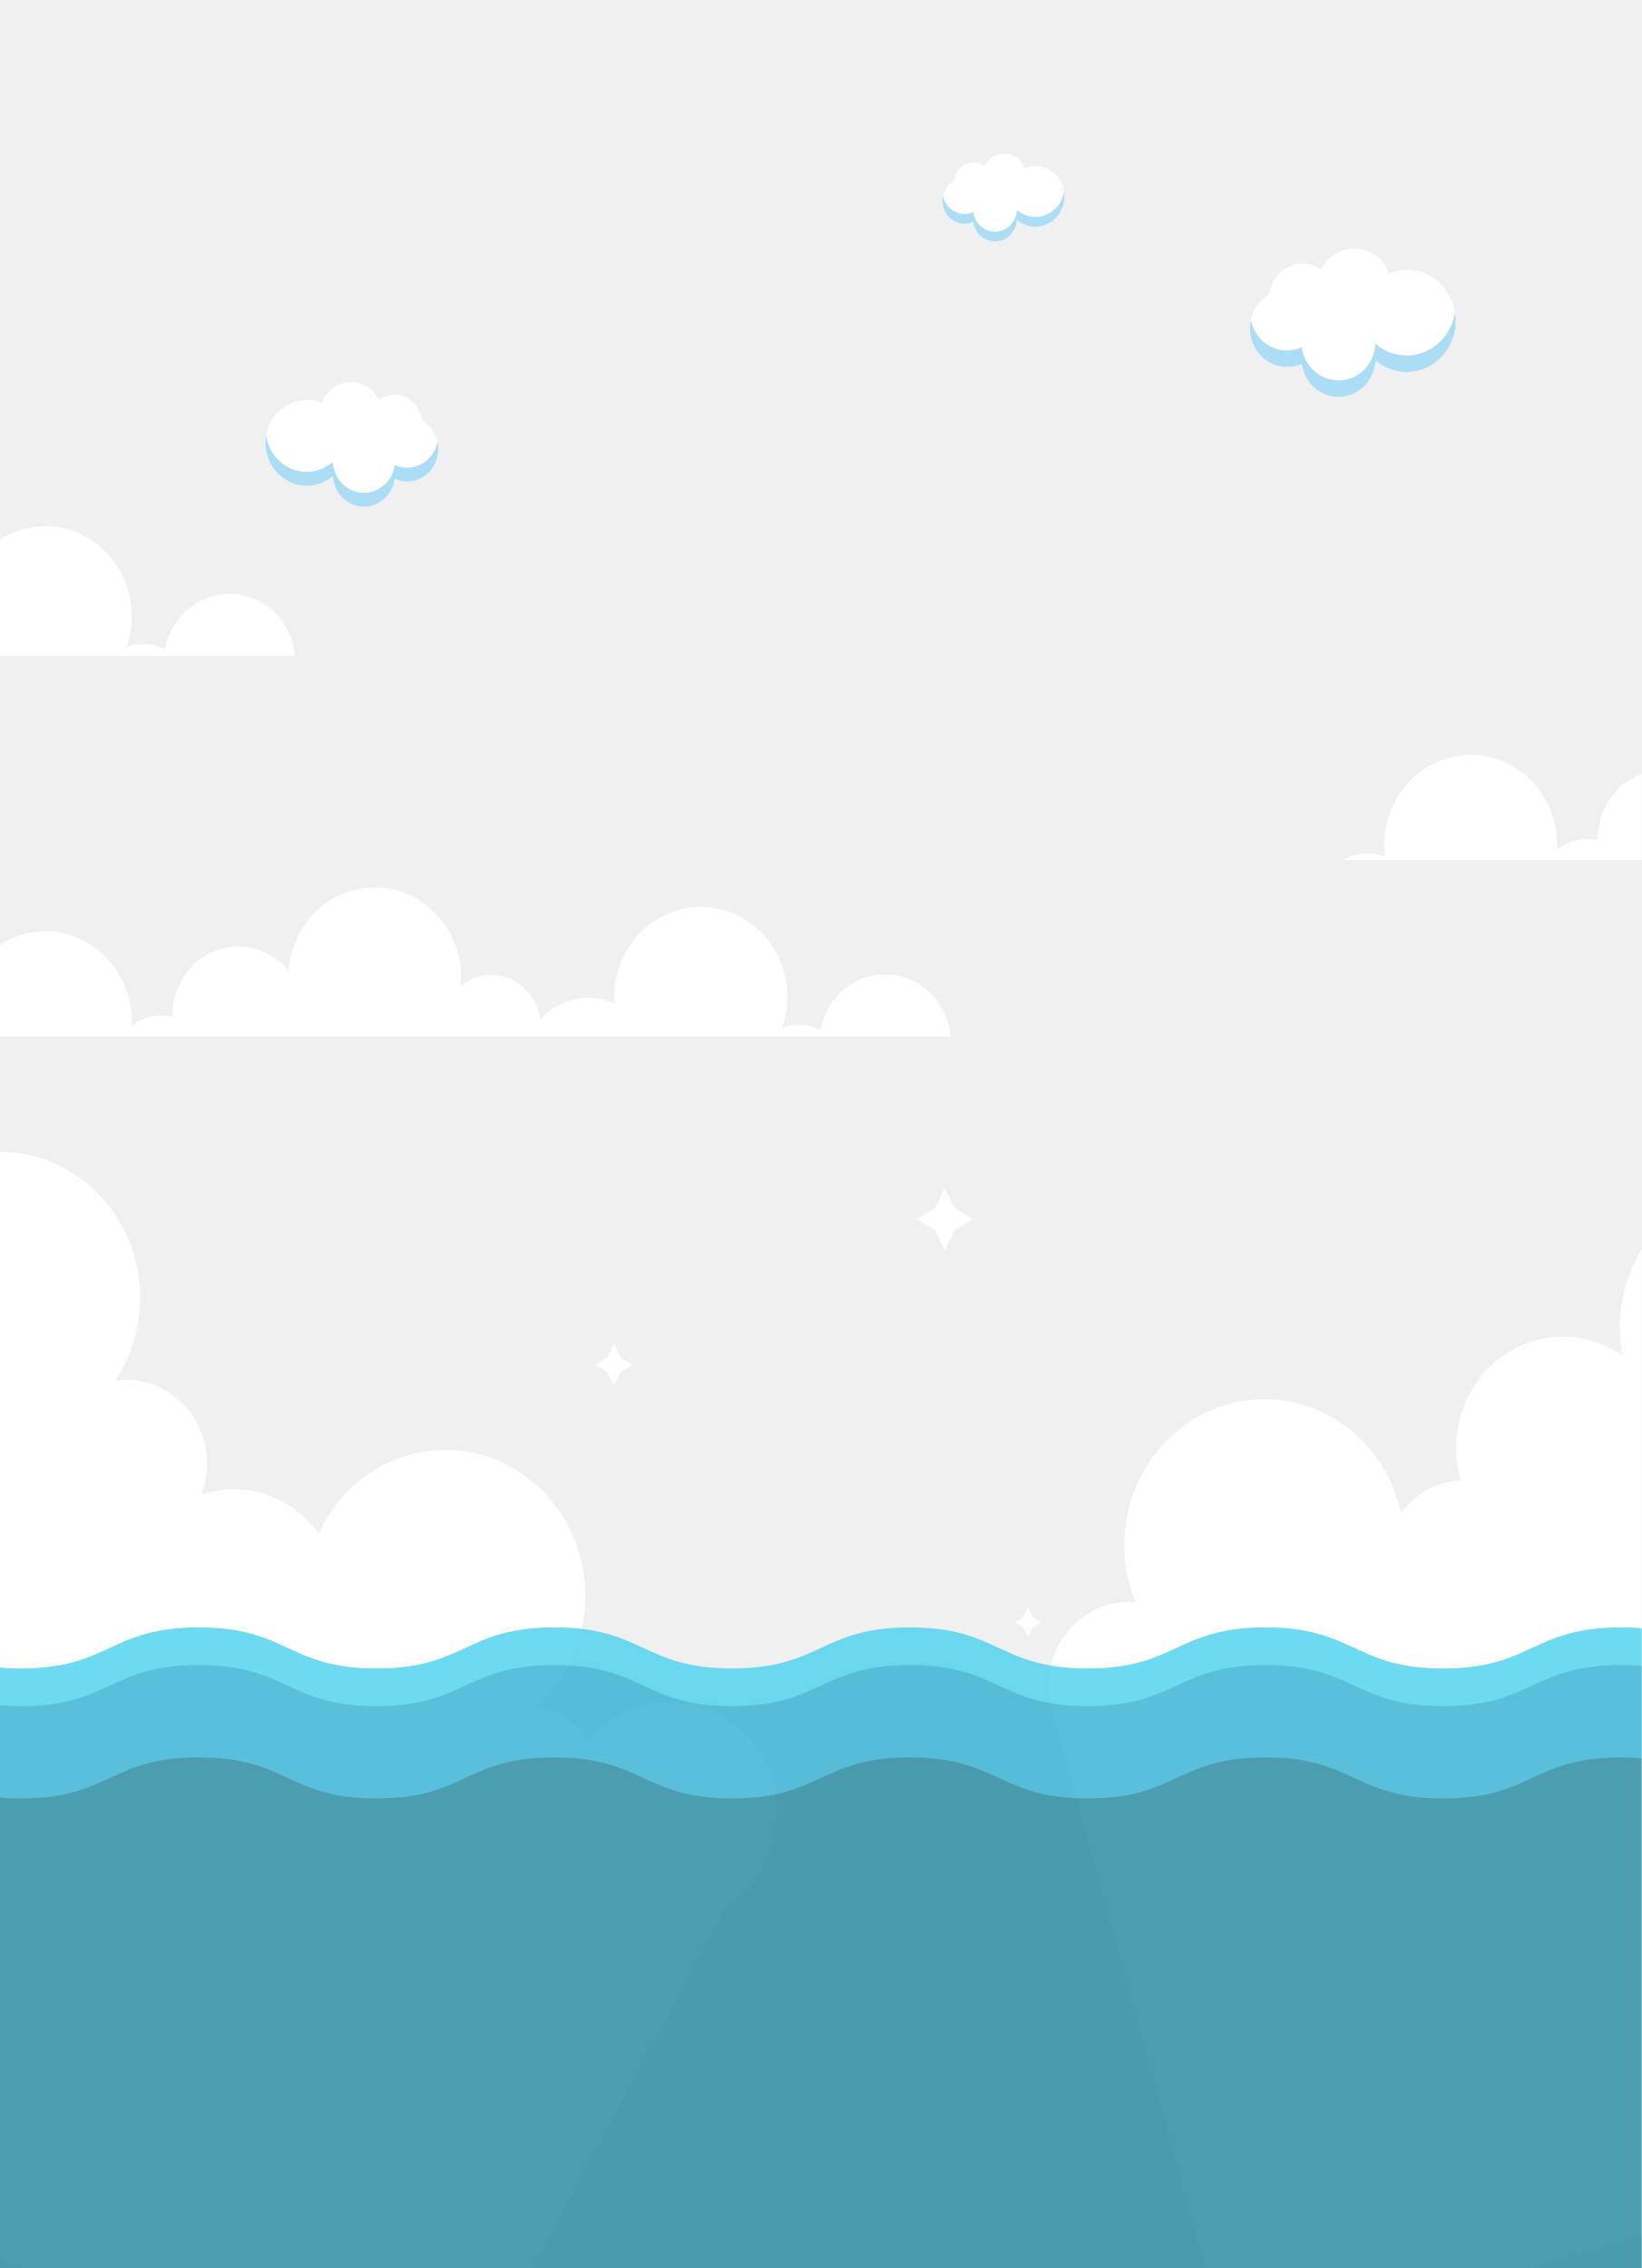
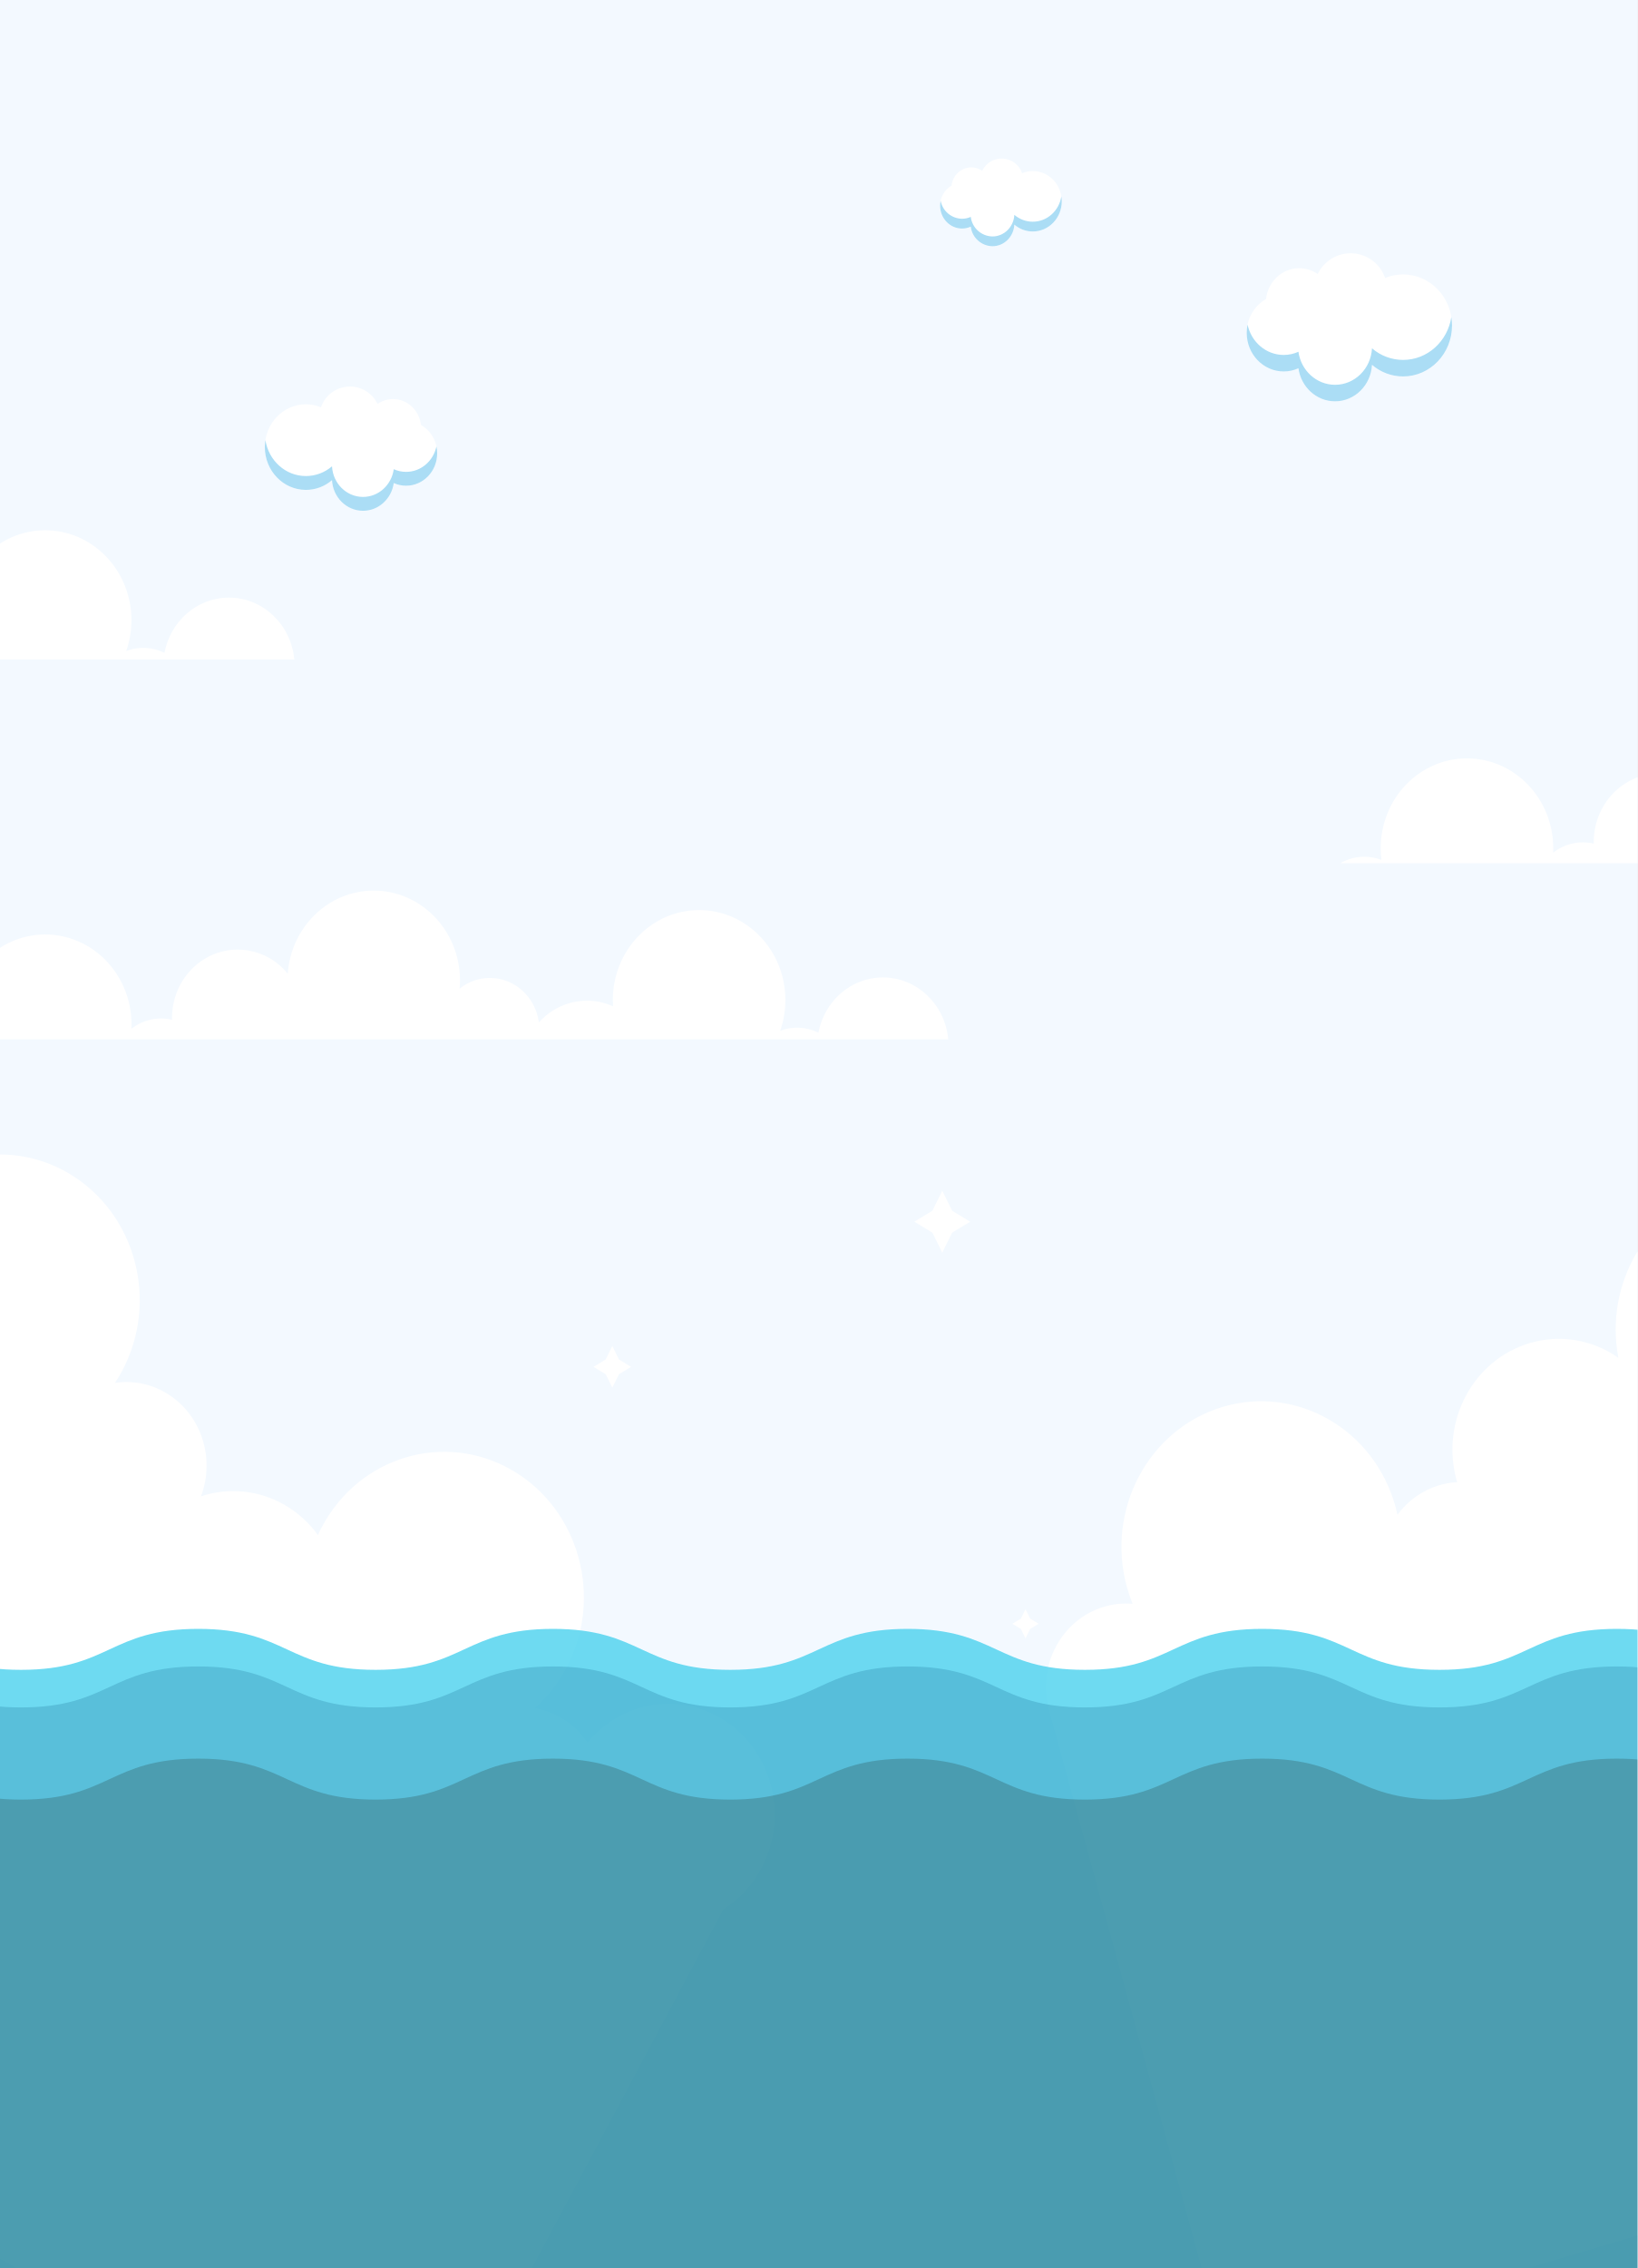
- <svg xmlns="http://www.w3.org/2000/svg" width="1240" height="1713" viewBox="0 0 1240 1713">
+ <svg xmlns="http://www.w3.org/2000/svg" width="1240" height="1717" viewBox="0 0 1240 1717">
  <defs>
    <clipPath id="clip-path">
      <rect id="Rectángulo_32827" data-name="Rectángulo 32827" width="1240" height="1713" transform="translate(0 -0.168)" fill="none" />
    </clipPath>
  </defs>
-   <g id="Grupo_87439" data-name="Grupo 87439" transform="translate(0 0.168)">
-     <g id="Grupo_87438" data-name="Grupo 87438" transform="translate(0 0)" clip-path="url(#clip-path)">
-       <g id="Grupo_87430" data-name="Grupo 87430" transform="translate(-556.885 382.526)">
-         <path id="Trazado_147217" data-name="Trazado 147217" d="M724.2,349.183h779.737c-2.406-26.428-23.828-47.029-49.791-46.871-24.088.147-44.068,18.112-48.516,41.829a36.192,36.192,0,0,0-28.97-1.419A70.516,70.516,0,0,0,1380.6,319c-.211-37.59-29.629-67.885-65.705-67.665s-65.157,30.868-64.946,68.459c.01,1.476.074,2.938.173,4.391a47.781,47.781,0,0,0-20.067-4.269,48.679,48.679,0,0,0-36.091,16.5c-2.515-19.14-18.313-33.835-37.353-33.722a36.383,36.383,0,0,0-22.674,8.133c.188-2.168.285-4.362.275-6.582-.214-37.59-29.632-67.885-65.708-67.668-34.285.209-62.223,27.9-64.745,62.915a48.8,48.8,0,0,0-38.174-18.262c-27.466.168-49.6,23.5-49.438,52.117,0,.341.02.677.027,1.013a36.2,36.2,0,0,0-30.8,6.887q.089-1.872.084-3.773c-.211-37.588-29.632-67.885-65.708-67.665s-65.152,30.868-64.944,68.459a71.892,71.892,0,0,0,.561,8.42,36.2,36.2,0,0,0-31.175,2.486Z" transform="translate(-228.998 50.959)" fill="#fff" />
-         <path id="Trazado_147218" data-name="Trazado 147218" d="M524.559,237.925h779.735c-2.4-26.431-23.825-47.031-49.786-46.874-24.09.147-44.071,18.112-48.518,41.829a36.22,36.22,0,0,0-28.969-1.419,70.461,70.461,0,0,0,3.944-23.717c-.211-37.59-29.629-67.885-65.705-67.665s-65.157,30.868-64.946,68.459c.01,1.476.077,2.938.174,4.391a47.8,47.8,0,0,0-20.065-4.269,48.678,48.678,0,0,0-36.091,16.507c-2.518-19.143-18.316-33.838-37.356-33.724a36.4,36.4,0,0,0-22.674,8.133c.189-2.168.285-4.36.275-6.583-.213-37.59-29.632-67.885-65.708-67.668-34.283.209-62.225,27.9-64.745,62.915a48.785,48.785,0,0,0-38.172-18.259c-27.469.165-49.6,23.5-49.441,52.115,0,.341.02.677.027,1.016a35.965,35.965,0,0,0-8.473-.964A36.37,36.37,0,0,0,685.74,230c.06-1.251.089-2.51.082-3.773-.209-37.59-29.627-67.885-65.7-67.665s-65.152,30.866-64.944,68.456a70.851,70.851,0,0,0,.561,8.423,36.178,36.178,0,0,0-31.177,2.486Z" transform="translate(-524.559 -125.324)" fill="#fff" />
-         <path id="Trazado_147219" data-name="Trazado 147219" d="M1158.226,297.593h779.738c-2.406-26.431-23.828-47.031-49.788-46.874-24.088.147-44.071,18.112-48.518,41.829a36.191,36.191,0,0,0-28.969-1.419,70.458,70.458,0,0,0,3.944-23.717c-.211-37.59-29.629-67.885-65.705-67.665s-65.157,30.868-64.946,68.459c.01,1.476.077,2.938.176,4.391a47.833,47.833,0,0,0-20.067-4.27A48.691,48.691,0,0,0,1628,284.834c-2.515-19.143-18.313-33.838-37.354-33.724a36.4,36.4,0,0,0-22.674,8.133c.189-2.168.285-4.36.276-6.583-.213-37.59-29.632-67.885-65.708-67.668-34.283.209-62.223,27.9-64.746,62.915a48.8,48.8,0,0,0-38.172-18.262c-27.469.168-49.6,23.5-49.441,52.117,0,.341.02.677.03,1.016a36.167,36.167,0,0,0-30.8,6.888c.057-1.251.086-2.51.082-3.773-.211-37.59-29.629-67.885-65.705-67.665s-65.155,30.866-64.946,68.456a71.329,71.329,0,0,0,.563,8.423,36.178,36.178,0,0,0-31.177,2.486Z" transform="translate(413.569 -30.784)" fill="#fff" />
-       </g>
-       <g id="Grupo_87431" data-name="Grupo 87431" transform="translate(-811.732 710.486)">
-         <path id="Trazado_147220" data-name="Trazado 147220" d="M1810.051,952.109c21.632-40.508,7.655-91.618-31.219-114.149-34.1-19.768-76.007-10.989-100.392,18.781a61.453,61.453,0,0,0-20.151-18.872,58.85,58.85,0,0,0-19.633-7.149,109.135,109.135,0,0,0,23.674-30.191c28.414-53.2,10.048-120.331-41.012-149.933s-115.493-10.475-143.907,42.731c-1.116,2.088-2.136,4.21-3.108,6.34a81.34,81.34,0,0,0-25.043-22.663,77.444,77.444,0,0,0-63.527-6.637c11.07-29.09.01-62.918-26.941-78.543a58.422,58.422,0,0,0-38.2-7.327c1.922-2.9,3.736-5.916,5.415-9.058,28.414-53.2,10.046-120.333-41.015-149.935-48.523-28.131-109.094-12.227-139.383,35.076-4.368-23.485-18.276-44.871-39.908-57.41-38.876-22.539-87.928-7.973-109.558,32.53-.258.483-.484.974-.732,1.458a60.842,60.842,0,0,0-11.217-8.384,58.391,58.391,0,0,0-37.492-7.435c1.037-1.716,2.044-3.463,3-5.254,28.411-53.2,10.048-120.333-41.015-149.935s-115.491-10.47-143.9,42.733a113.338,113.338,0,0,0-5.638,12.343,61.146,61.146,0,0,0-16.788-14.351c-29.309-16.992-66.286-6.017-82.6,24.526L421.818,776.958l1122.194,650.574L1781.354,983.1A82.074,82.074,0,0,0,1810.051,952.109Z" transform="translate(-421.818 -252.222)" fill="#fff" />
-         <path id="Trazado_147221" data-name="Trazado 147221" d="M2305.315,366.6c-12.194-44.584-56.766-70.423-99.547-57.715-37.525,11.144-61.2,48.223-58.239,87.242a58.124,58.124,0,0,0-27.057,1.5,59.479,59.479,0,0,0-18.736,9.41,114.3,114.3,0,0,0-3.748-38.79c-16.016-58.553-74.561-92.491-130.756-75.8s-88.774,77.683-72.757,136.238c.63,2.3,1.347,4.549,2.106,6.774a77.1,77.1,0,0,0-33.089,2.427c-22.22,6.6-39.566,22.3-49.423,42.105-11.917-28.723-42.7-44.5-72.356-35.688a60.493,60.493,0,0,0-31.981,22.963c-.61-3.468-1.374-6.934-2.319-10.4-16.019-58.55-74.563-92.489-130.761-75.8-53.4,15.861-85.437,71.728-74.754,127.495a77.66,77.66,0,0,0-67.179-11.2c-42.788,12.708-67.583,59.142-55.391,103.718.144.532.315,1.044.469,1.569a58.489,58.489,0,0,0-13.62,2.336,60.455,60.455,0,0,0-31.557,22.363c-.431-1.974-.905-3.952-1.446-5.924-16.017-58.555-74.558-92.491-130.756-75.8s-88.769,77.68-72.755,136.235a114.121,114.121,0,0,0,4.393,12.883,58.189,58.189,0,0,0-21.612,2.22c-32.256,9.578-50.951,44.581-41.759,78.194l134.132,490.361,1235.033-366.74-133.794-489.12A86.855,86.855,0,0,0,2305.315,366.6Z" transform="translate(535.348 -195.219)" fill="#fff" />
-       </g>
-       <g id="Grupo_87432" data-name="Grupo 87432" transform="translate(-250.264 1228.982)" opacity="0.81">
-         <path id="Trazado_147222" data-name="Trazado 147222" d="M2122.788,452.846c-67.146,0-67.146,31.013-134.3,31.013s-67.137-31.013-134.276-31.013-67.136,31.013-134.275,31.013-67.137-31.013-134.273-31.013-67.136,31.013-134.271,31.013-67.139-31.013-134.278-31.013-67.136,31.013-134.273,31.013-67.136-31.013-134.276-31.013S981.435,483.859,914.3,483.859s-67.134-31.013-134.266-31.013l-131.857,527.2s254.857-9.692,264.156,0,1344.753,0,1344.753,0V483.859C2189.935,483.859,2189.935,452.846,2122.788,452.846Z" transform="translate(-648.173 -452.846)" fill="#4cd2ee" />
-         <path id="Trazado_147223" data-name="Trazado 147223" d="M2122.788,463.856c-67.146,0-67.146,31.013-134.3,31.013s-67.137-31.013-134.276-31.013-67.136,31.013-134.275,31.013-67.137-31.013-134.273-31.013-67.136,31.013-134.271,31.013-67.139-31.013-134.278-31.013-67.136,31.013-134.273,31.013-67.136-31.013-134.276-31.013S981.435,494.869,914.3,494.869s-67.134-31.013-134.266-31.013l-131.857,527.2s254.857-9.692,264.156,0,1344.753,0,1344.753,0V494.869C2189.935,494.869,2189.935,463.856,2122.788,463.856Z" transform="translate(-648.173 -435.402)" fill="#32b0d1" />
-         <path id="Trazado_147224" data-name="Trazado 147224" d="M2122.788,490.856c-67.146,0-67.146,31.013-134.3,31.013s-67.137-31.013-134.276-31.013-67.136,31.013-134.275,31.013-67.137-31.013-134.273-31.013-67.136,31.013-134.271,31.013-67.139-31.013-134.278-31.013-67.136,31.013-134.273,31.013-67.136-31.013-134.276-31.013S981.435,521.869,914.3,521.869s-67.134-31.013-134.266-31.013l-131.857,527.2s254.857-9.692,264.156,0,1344.753,0,1344.753,0V521.869C2189.935,521.869,2189.935,490.856,2122.788,490.856Z" transform="translate(-648.173 -392.622)" fill="#22869e" />
-       </g>
-       <g id="Grupo_87436" data-name="Grupo 87436" transform="translate(232.541 115.84)">
-         <g id="Grupo_87433" data-name="Grupo 87433" transform="translate(711.515 71.733)">
-           <path id="Trazado_147225" data-name="Trazado 147225" d="M1104.263,318.643c0,16.124,12.547,29.2,28.022,29.2a27.021,27.021,0,0,0,11.142-2.4c1.95,14.137,13.62,25,27.729,25,14.972,0,27.2-12.232,27.98-27.627a36.042,36.042,0,0,0,23.547,8.795c20.469,0,37.061-17.292,37.061-38.616s-16.592-38.616-37.061-38.616a35.686,35.686,0,0,0-13.623,2.7,27.574,27.574,0,0,0-51.006-3,24.471,24.471,0,0,0-14.015-4.417c-12.99,0-23.688,10.2-25.14,23.322A29.392,29.392,0,0,0,1104.263,318.643Z" transform="translate(-1104.263 -258.367)" fill="#fff" />
-           <path id="Trazado_147226" data-name="Trazado 147226" d="M1222.684,309.449a36.039,36.039,0,0,1-23.547-8.792c-.779,15.4-13.007,27.627-27.98,27.627-14.109,0-25.779-10.87-27.729-25.007a26.978,26.978,0,0,1-11.142,2.4c-13.422,0-24.624-9.839-27.367-22.965a30.523,30.523,0,0,0-.655,6.272c0,16.124,12.547,29.2,28.022,29.2a27.021,27.021,0,0,0,11.142-2.4c1.95,14.137,13.62,25,27.729,25,14.972,0,27.2-12.232,27.98-27.627a36.042,36.042,0,0,0,23.547,8.795c20.469,0,37.061-17.292,37.061-38.617a40.259,40.259,0,0,0-.528-6.254C1256.341,295.431,1241.1,309.449,1222.684,309.449Z" transform="translate(-1104.263 -228.711)" fill="#abddf5" />
+   <g id="Grupo_100481" data-name="Grupo 100481" transform="translate(-180 -1089)">
+     <rect id="Rectángulo_32671" data-name="Rectángulo 32671" width="1240" height="1717" transform="translate(180 1089)" fill="#f3f9ff" />
+     <g id="Grupo_87439" data-name="Grupo 87439" transform="translate(180 1093.168)">
+       <g id="Grupo_87438" data-name="Grupo 87438" transform="translate(0 0)" clip-path="url(#clip-path)">
+         <g id="Grupo_87430" data-name="Grupo 87430" transform="translate(-556.885 382.526)">
+           <path id="Trazado_147217" data-name="Trazado 147217" d="M724.2,349.183h779.737c-2.406-26.428-23.828-47.029-49.791-46.871-24.088.147-44.068,18.112-48.516,41.829a36.192,36.192,0,0,0-28.97-1.419A70.516,70.516,0,0,0,1380.6,319c-.211-37.59-29.629-67.885-65.705-67.665s-65.157,30.868-64.946,68.459c.01,1.476.074,2.938.173,4.391a47.781,47.781,0,0,0-20.067-4.269,48.679,48.679,0,0,0-36.091,16.5c-2.515-19.14-18.313-33.835-37.353-33.722a36.383,36.383,0,0,0-22.674,8.133c.188-2.168.285-4.362.275-6.582-.214-37.59-29.632-67.885-65.708-67.668-34.285.209-62.223,27.9-64.745,62.915a48.8,48.8,0,0,0-38.174-18.262c-27.466.168-49.6,23.5-49.438,52.117,0,.341.02.677.027,1.013a36.2,36.2,0,0,0-30.8,6.887q.089-1.872.084-3.773c-.211-37.588-29.632-67.885-65.708-67.665s-65.152,30.868-64.944,68.459a71.892,71.892,0,0,0,.561,8.42,36.2,36.2,0,0,0-31.175,2.486Z" transform="translate(-228.998 50.959)" fill="#fff" />
+           <path id="Trazado_147218" data-name="Trazado 147218" d="M524.559,237.925h779.735c-2.4-26.431-23.825-47.031-49.786-46.874-24.09.147-44.071,18.112-48.518,41.829a36.22,36.22,0,0,0-28.969-1.419,70.461,70.461,0,0,0,3.944-23.717c-.211-37.59-29.629-67.885-65.705-67.665s-65.157,30.868-64.946,68.459c.01,1.476.077,2.938.174,4.391a47.8,47.8,0,0,0-20.065-4.269,48.678,48.678,0,0,0-36.091,16.507c-2.518-19.143-18.316-33.838-37.356-33.724a36.4,36.4,0,0,0-22.674,8.133c.189-2.168.285-4.36.275-6.583-.213-37.59-29.632-67.885-65.708-67.668-34.283.209-62.225,27.9-64.745,62.915a48.785,48.785,0,0,0-38.172-18.259c-27.469.165-49.6,23.5-49.441,52.115,0,.341.02.677.027,1.016a35.965,35.965,0,0,0-8.473-.964A36.37,36.37,0,0,0,685.74,230c.06-1.251.089-2.51.082-3.773-.209-37.59-29.627-67.885-65.7-67.665s-65.152,30.866-64.944,68.456a70.851,70.851,0,0,0,.561,8.423,36.178,36.178,0,0,0-31.177,2.486Z" transform="translate(-524.559 -125.324)" fill="#fff" />
+           <path id="Trazado_147219" data-name="Trazado 147219" d="M1158.226,297.593h779.738c-2.406-26.431-23.828-47.031-49.788-46.874-24.088.147-44.071,18.112-48.518,41.829a36.191,36.191,0,0,0-28.969-1.419,70.458,70.458,0,0,0,3.944-23.717c-.211-37.59-29.629-67.885-65.705-67.665s-65.157,30.868-64.946,68.459c.01,1.476.077,2.938.176,4.391a47.833,47.833,0,0,0-20.067-4.27A48.691,48.691,0,0,0,1628,284.834c-2.515-19.143-18.313-33.838-37.354-33.724a36.4,36.4,0,0,0-22.674,8.133c.189-2.168.285-4.36.276-6.583-.213-37.59-29.632-67.885-65.708-67.668-34.283.209-62.223,27.9-64.746,62.915a48.8,48.8,0,0,0-38.172-18.262c-27.469.168-49.6,23.5-49.441,52.117,0,.341.02.677.03,1.016a36.167,36.167,0,0,0-30.8,6.888c.057-1.251.086-2.51.082-3.773-.211-37.59-29.629-67.885-65.705-67.665s-65.155,30.866-64.946,68.456a71.329,71.329,0,0,0,.563,8.423,36.178,36.178,0,0,0-31.177,2.486Z" transform="translate(413.569 -30.784)" fill="#fff" />
        </g>
-         <g id="Grupo_87434" data-name="Grupo 87434" transform="translate(-32 172.619)">
-           <path id="Trazado_147227" data-name="Trazado 147227" d="M974.734,326.46c-1.218-11.015-10.2-19.572-21.1-19.572a20.56,20.56,0,0,0-11.765,3.706,23.142,23.142,0,0,0-42.808,2.515,29.946,29.946,0,0,0-11.433-2.267c-17.18,0-31.108,14.509-31.108,32.411s13.928,32.409,31.108,32.409a30.25,30.25,0,0,0,19.762-7.378c.655,12.919,10.916,23.187,23.482,23.187,11.844,0,21.637-9.123,23.277-20.988A22.63,22.63,0,0,0,963.5,372.5c12.988,0,23.52-10.971,23.52-24.505A24.672,24.672,0,0,0,974.734,326.46Z" transform="translate(-856.522 -297.403)" fill="#fff" />
-           <path id="Trazado_147228" data-name="Trazado 147228" d="M887.63,340.278a30.252,30.252,0,0,0,19.762-7.381c.655,12.919,10.916,23.187,23.482,23.187,11.844,0,21.637-9.123,23.277-20.988a22.629,22.629,0,0,0,9.349,2.016c11.266,0,20.667-8.257,22.969-19.275a25.716,25.716,0,0,1,.551,5.264c0,13.535-10.532,24.505-23.52,24.505a22.629,22.629,0,0,1-9.349-2.016c-1.64,11.865-11.433,20.988-23.277,20.988-12.566,0-22.828-10.268-23.482-23.187a30.25,30.25,0,0,1-19.762,7.378c-17.18,0-31.108-14.514-31.108-32.409a33.834,33.834,0,0,1,.444-5.249C859.38,328.508,872.166,340.278,887.63,340.278Z" transform="translate(-856.522 -272.512)" fill="#abddf5" />
+         <g id="Grupo_87431" data-name="Grupo 87431" transform="translate(-811.732 710.486)">
+           <path id="Trazado_147220" data-name="Trazado 147220" d="M1810.051,952.109c21.632-40.508,7.655-91.618-31.219-114.149-34.1-19.768-76.007-10.989-100.392,18.781a61.453,61.453,0,0,0-20.151-18.872,58.85,58.85,0,0,0-19.633-7.149,109.135,109.135,0,0,0,23.674-30.191c28.414-53.2,10.048-120.331-41.012-149.933s-115.493-10.475-143.907,42.731c-1.116,2.088-2.136,4.21-3.108,6.34a81.34,81.34,0,0,0-25.043-22.663,77.444,77.444,0,0,0-63.527-6.637c11.07-29.09.01-62.918-26.941-78.543a58.422,58.422,0,0,0-38.2-7.327c1.922-2.9,3.736-5.916,5.415-9.058,28.414-53.2,10.046-120.333-41.015-149.935-48.523-28.131-109.094-12.227-139.383,35.076-4.368-23.485-18.276-44.871-39.908-57.41-38.876-22.539-87.928-7.973-109.558,32.53-.258.483-.484.974-.732,1.458a60.842,60.842,0,0,0-11.217-8.384,58.391,58.391,0,0,0-37.492-7.435c1.037-1.716,2.044-3.463,3-5.254,28.411-53.2,10.048-120.333-41.015-149.935s-115.491-10.47-143.9,42.733a113.338,113.338,0,0,0-5.638,12.343,61.146,61.146,0,0,0-16.788-14.351c-29.309-16.992-66.286-6.017-82.6,24.526L421.818,776.958l1122.194,650.574L1781.354,983.1A82.074,82.074,0,0,0,1810.051,952.109Z" transform="translate(-421.818 -252.222)" fill="#fff" />
+           <path id="Trazado_147221" data-name="Trazado 147221" d="M2305.315,366.6c-12.194-44.584-56.766-70.423-99.547-57.715-37.525,11.144-61.2,48.223-58.239,87.242a58.124,58.124,0,0,0-27.057,1.5,59.479,59.479,0,0,0-18.736,9.41,114.3,114.3,0,0,0-3.748-38.79c-16.016-58.553-74.561-92.491-130.756-75.8s-88.774,77.683-72.757,136.238c.63,2.3,1.347,4.549,2.106,6.774a77.1,77.1,0,0,0-33.089,2.427c-22.22,6.6-39.566,22.3-49.423,42.105-11.917-28.723-42.7-44.5-72.356-35.688a60.493,60.493,0,0,0-31.981,22.963c-.61-3.468-1.374-6.934-2.319-10.4-16.019-58.55-74.563-92.489-130.761-75.8-53.4,15.861-85.437,71.728-74.754,127.495a77.66,77.66,0,0,0-67.179-11.2c-42.788,12.708-67.583,59.142-55.391,103.718.144.532.315,1.044.469,1.569a58.489,58.489,0,0,0-13.62,2.336,60.455,60.455,0,0,0-31.557,22.363c-.431-1.974-.905-3.952-1.446-5.924-16.017-58.555-74.558-92.491-130.756-75.8s-88.769,77.68-72.755,136.235a114.121,114.121,0,0,0,4.393,12.883,58.189,58.189,0,0,0-21.612,2.22c-32.256,9.578-50.951,44.581-41.759,78.194l134.132,490.361,1235.033-366.74-133.794-489.12A86.855,86.855,0,0,0,2305.315,366.6Z" transform="translate(535.348 -195.219)" fill="#fff" />
        </g>
-         <g id="Grupo_87435" data-name="Grupo 87435" transform="translate(479.359)">
-           <path id="Trazado_147229" data-name="Trazado 147229" d="M1049.775,266.323c0,9.552,7.431,17.3,16.6,17.3a15.975,15.975,0,0,0,6.6-1.427,16.843,16.843,0,0,0,16.431,14.816c8.87,0,16.115-7.249,16.574-16.37a21.358,21.358,0,0,0,13.95,5.21c12.13,0,21.96-10.245,21.96-22.877s-9.83-22.877-21.96-22.877a21.082,21.082,0,0,0-8.069,1.6,16.338,16.338,0,0,0-30.22-1.778,14.525,14.525,0,0,0-8.3-2.615,15.234,15.234,0,0,0-14.893,13.816A17.42,17.42,0,0,0,1049.775,266.323Z" transform="translate(-1049.775 -230.611)" fill="#fff" />
-           <path id="Trazado_147230" data-name="Trazado 147230" d="M1119.933,260.876a21.357,21.357,0,0,1-13.95-5.21c-.459,9.12-7.7,16.367-16.574,16.367a16.841,16.841,0,0,1-16.431-14.814,16.014,16.014,0,0,1-6.6,1.424,16.78,16.78,0,0,1-16.215-13.607,18.153,18.153,0,0,0-.387,3.716c0,9.552,7.431,17.3,16.6,17.3a15.975,15.975,0,0,0,6.6-1.427,16.843,16.843,0,0,0,16.431,14.816c8.87,0,16.115-7.249,16.574-16.37a21.358,21.358,0,0,0,13.95,5.21c12.13,0,21.96-10.245,21.96-22.877a23.677,23.677,0,0,0-.315-3.706C1139.876,252.57,1130.849,260.876,1119.933,260.876Z" transform="translate(-1049.775 -213.041)" fill="#abddf5" />
+         <g id="Grupo_87432" data-name="Grupo 87432" transform="translate(-250.264 1228.982)" opacity="0.81">
+           <path id="Trazado_147222" data-name="Trazado 147222" d="M2122.788,452.846c-67.146,0-67.146,31.013-134.3,31.013s-67.137-31.013-134.276-31.013-67.136,31.013-134.275,31.013-67.137-31.013-134.273-31.013-67.136,31.013-134.271,31.013-67.139-31.013-134.278-31.013-67.136,31.013-134.273,31.013-67.136-31.013-134.276-31.013S981.435,483.859,914.3,483.859s-67.134-31.013-134.266-31.013l-131.857,527.2s254.857-9.692,264.156,0,1344.753,0,1344.753,0V483.859C2189.935,483.859,2189.935,452.846,2122.788,452.846Z" transform="translate(-648.173 -452.846)" fill="#4cd2ee" />
+           <path id="Trazado_147223" data-name="Trazado 147223" d="M2122.788,463.856c-67.146,0-67.146,31.013-134.3,31.013s-67.137-31.013-134.276-31.013-67.136,31.013-134.275,31.013-67.137-31.013-134.273-31.013-67.136,31.013-134.271,31.013-67.139-31.013-134.278-31.013-67.136,31.013-134.273,31.013-67.136-31.013-134.276-31.013S981.435,494.869,914.3,494.869s-67.134-31.013-134.266-31.013l-131.857,527.2s254.857-9.692,264.156,0,1344.753,0,1344.753,0V494.869C2189.935,494.869,2189.935,463.856,2122.788,463.856Z" transform="translate(-648.173 -435.402)" fill="#32b0d1" />
+           <path id="Trazado_147224" data-name="Trazado 147224" d="M2122.788,490.856c-67.146,0-67.146,31.013-134.3,31.013s-67.137-31.013-134.276-31.013-67.136,31.013-134.275,31.013-67.137-31.013-134.273-31.013-67.136,31.013-134.271,31.013-67.139-31.013-134.278-31.013-67.136,31.013-134.273,31.013-67.136-31.013-134.276-31.013S981.435,521.869,914.3,521.869s-67.134-31.013-134.266-31.013l-131.857,527.2s254.857-9.692,264.156,0,1344.753,0,1344.753,0V521.869C2189.935,521.869,2189.935,490.856,2122.788,490.856Z" transform="translate(-648.173 -392.622)" fill="#22869e" />
        </g>
-       </g>
-       <g id="Grupo_87437" data-name="Grupo 87437" transform="translate(449.452 897.27)">
-         <path id="Trazado_147231" data-name="Trazado 147231" d="M944.481,252.265l5.027,10.2,9.193,5.578-9.193,5.578-5.027,10.2-5.029-10.2-9.19-5.578,9.19-5.578Z" transform="translate(-930.262 -134.702)" fill="#fff" />
-         <path id="Trazado_147232" data-name="Trazado 147232" d="M1068.074,329.363l3.517,7.134,6.429,3.9-6.429,3.9-3.517,7.134-3.517-7.134-6.429-3.9,6.429-3.9Z" transform="translate(-740.961 -12.546)" fill="#fff" />
-         <path id="Trazado_147233" data-name="Trazado 147233" d="M1049.338,206.776l7.473,15.159,13.662,8.291-13.662,8.291-7.473,15.16-7.473-15.16-13.662-8.291,13.662-8.291Z" transform="translate(-785.264 -206.776)" fill="#fff" />
+         <g id="Grupo_87436" data-name="Grupo 87436" transform="translate(232.541 115.84)">
+           <g id="Grupo_87433" data-name="Grupo 87433" transform="translate(711.515 71.733)">
+             <path id="Trazado_147225" data-name="Trazado 147225" d="M1104.263,318.643c0,16.124,12.547,29.2,28.022,29.2a27.021,27.021,0,0,0,11.142-2.4c1.95,14.137,13.62,25,27.729,25,14.972,0,27.2-12.232,27.98-27.627a36.042,36.042,0,0,0,23.547,8.795c20.469,0,37.061-17.292,37.061-38.616s-16.592-38.616-37.061-38.616a35.686,35.686,0,0,0-13.623,2.7,27.574,27.574,0,0,0-51.006-3,24.471,24.471,0,0,0-14.015-4.417c-12.99,0-23.688,10.2-25.14,23.322A29.392,29.392,0,0,0,1104.263,318.643Z" transform="translate(-1104.263 -258.367)" fill="#fff" />
+             <path id="Trazado_147226" data-name="Trazado 147226" d="M1222.684,309.449a36.039,36.039,0,0,1-23.547-8.792c-.779,15.4-13.007,27.627-27.98,27.627-14.109,0-25.779-10.87-27.729-25.007a26.978,26.978,0,0,1-11.142,2.4c-13.422,0-24.624-9.839-27.367-22.965a30.523,30.523,0,0,0-.655,6.272c0,16.124,12.547,29.2,28.022,29.2a27.021,27.021,0,0,0,11.142-2.4c1.95,14.137,13.62,25,27.729,25,14.972,0,27.2-12.232,27.98-27.627a36.042,36.042,0,0,0,23.547,8.795c20.469,0,37.061-17.292,37.061-38.617a40.259,40.259,0,0,0-.528-6.254C1256.341,295.431,1241.1,309.449,1222.684,309.449Z" transform="translate(-1104.263 -228.711)" fill="#abddf5" />
+           </g>
+           <g id="Grupo_87434" data-name="Grupo 87434" transform="translate(-32 172.619)">
+             <path id="Trazado_147227" data-name="Trazado 147227" d="M974.734,326.46c-1.218-11.015-10.2-19.572-21.1-19.572a20.56,20.56,0,0,0-11.765,3.706,23.142,23.142,0,0,0-42.808,2.515,29.946,29.946,0,0,0-11.433-2.267c-17.18,0-31.108,14.509-31.108,32.411s13.928,32.409,31.108,32.409a30.25,30.25,0,0,0,19.762-7.378c.655,12.919,10.916,23.187,23.482,23.187,11.844,0,21.637-9.123,23.277-20.988A22.63,22.63,0,0,0,963.5,372.5c12.988,0,23.52-10.971,23.52-24.505A24.672,24.672,0,0,0,974.734,326.46Z" transform="translate(-856.522 -297.403)" fill="#fff" />
+             <path id="Trazado_147228" data-name="Trazado 147228" d="M887.63,340.278a30.252,30.252,0,0,0,19.762-7.381c.655,12.919,10.916,23.187,23.482,23.187,11.844,0,21.637-9.123,23.277-20.988a22.629,22.629,0,0,0,9.349,2.016c11.266,0,20.667-8.257,22.969-19.275a25.716,25.716,0,0,1,.551,5.264c0,13.535-10.532,24.505-23.52,24.505a22.629,22.629,0,0,1-9.349-2.016c-1.64,11.865-11.433,20.988-23.277,20.988-12.566,0-22.828-10.268-23.482-23.187a30.25,30.25,0,0,1-19.762,7.378c-17.18,0-31.108-14.514-31.108-32.409a33.834,33.834,0,0,1,.444-5.249C859.38,328.508,872.166,340.278,887.63,340.278Z" transform="translate(-856.522 -272.512)" fill="#abddf5" />
+           </g>
+           <g id="Grupo_87435" data-name="Grupo 87435" transform="translate(479.359)">
+             <path id="Trazado_147229" data-name="Trazado 147229" d="M1049.775,266.323c0,9.552,7.431,17.3,16.6,17.3a15.975,15.975,0,0,0,6.6-1.427,16.843,16.843,0,0,0,16.431,14.816c8.87,0,16.115-7.249,16.574-16.37a21.358,21.358,0,0,0,13.95,5.21c12.13,0,21.96-10.245,21.96-22.877s-9.83-22.877-21.96-22.877a21.082,21.082,0,0,0-8.069,1.6,16.338,16.338,0,0,0-30.22-1.778,14.525,14.525,0,0,0-8.3-2.615,15.234,15.234,0,0,0-14.893,13.816A17.42,17.42,0,0,0,1049.775,266.323Z" transform="translate(-1049.775 -230.611)" fill="#fff" />
+             <path id="Trazado_147230" data-name="Trazado 147230" d="M1119.933,260.876a21.357,21.357,0,0,1-13.95-5.21c-.459,9.12-7.7,16.367-16.574,16.367a16.841,16.841,0,0,1-16.431-14.814,16.014,16.014,0,0,1-6.6,1.424,16.78,16.78,0,0,1-16.215-13.607,18.153,18.153,0,0,0-.387,3.716c0,9.552,7.431,17.3,16.6,17.3a15.975,15.975,0,0,0,6.6-1.427,16.843,16.843,0,0,0,16.431,14.816c8.87,0,16.115-7.249,16.574-16.37a21.358,21.358,0,0,0,13.95,5.21c12.13,0,21.96-10.245,21.96-22.877a23.677,23.677,0,0,0-.315-3.706C1139.876,252.57,1130.849,260.876,1119.933,260.876Z" transform="translate(-1049.775 -213.041)" fill="#abddf5" />
+           </g>
+         </g>
+         <g id="Grupo_87437" data-name="Grupo 87437" transform="translate(449.452 897.27)">
+           <path id="Trazado_147231" data-name="Trazado 147231" d="M944.481,252.265l5.027,10.2,9.193,5.578-9.193,5.578-5.027,10.2-5.029-10.2-9.19-5.578,9.19-5.578Z" transform="translate(-930.262 -134.702)" fill="#fff" />
+           <path id="Trazado_147232" data-name="Trazado 147232" d="M1068.074,329.363l3.517,7.134,6.429,3.9-6.429,3.9-3.517,7.134-3.517-7.134-6.429-3.9,6.429-3.9Z" transform="translate(-740.961 -12.546)" fill="#fff" />
+           <path id="Trazado_147233" data-name="Trazado 147233" d="M1049.338,206.776l7.473,15.159,13.662,8.291-13.662,8.291-7.473,15.16-7.473-15.16-13.662-8.291,13.662-8.291Z" transform="translate(-785.264 -206.776)" fill="#fff" />
+         </g>
      </g>
    </g>
  </g>
</svg>
